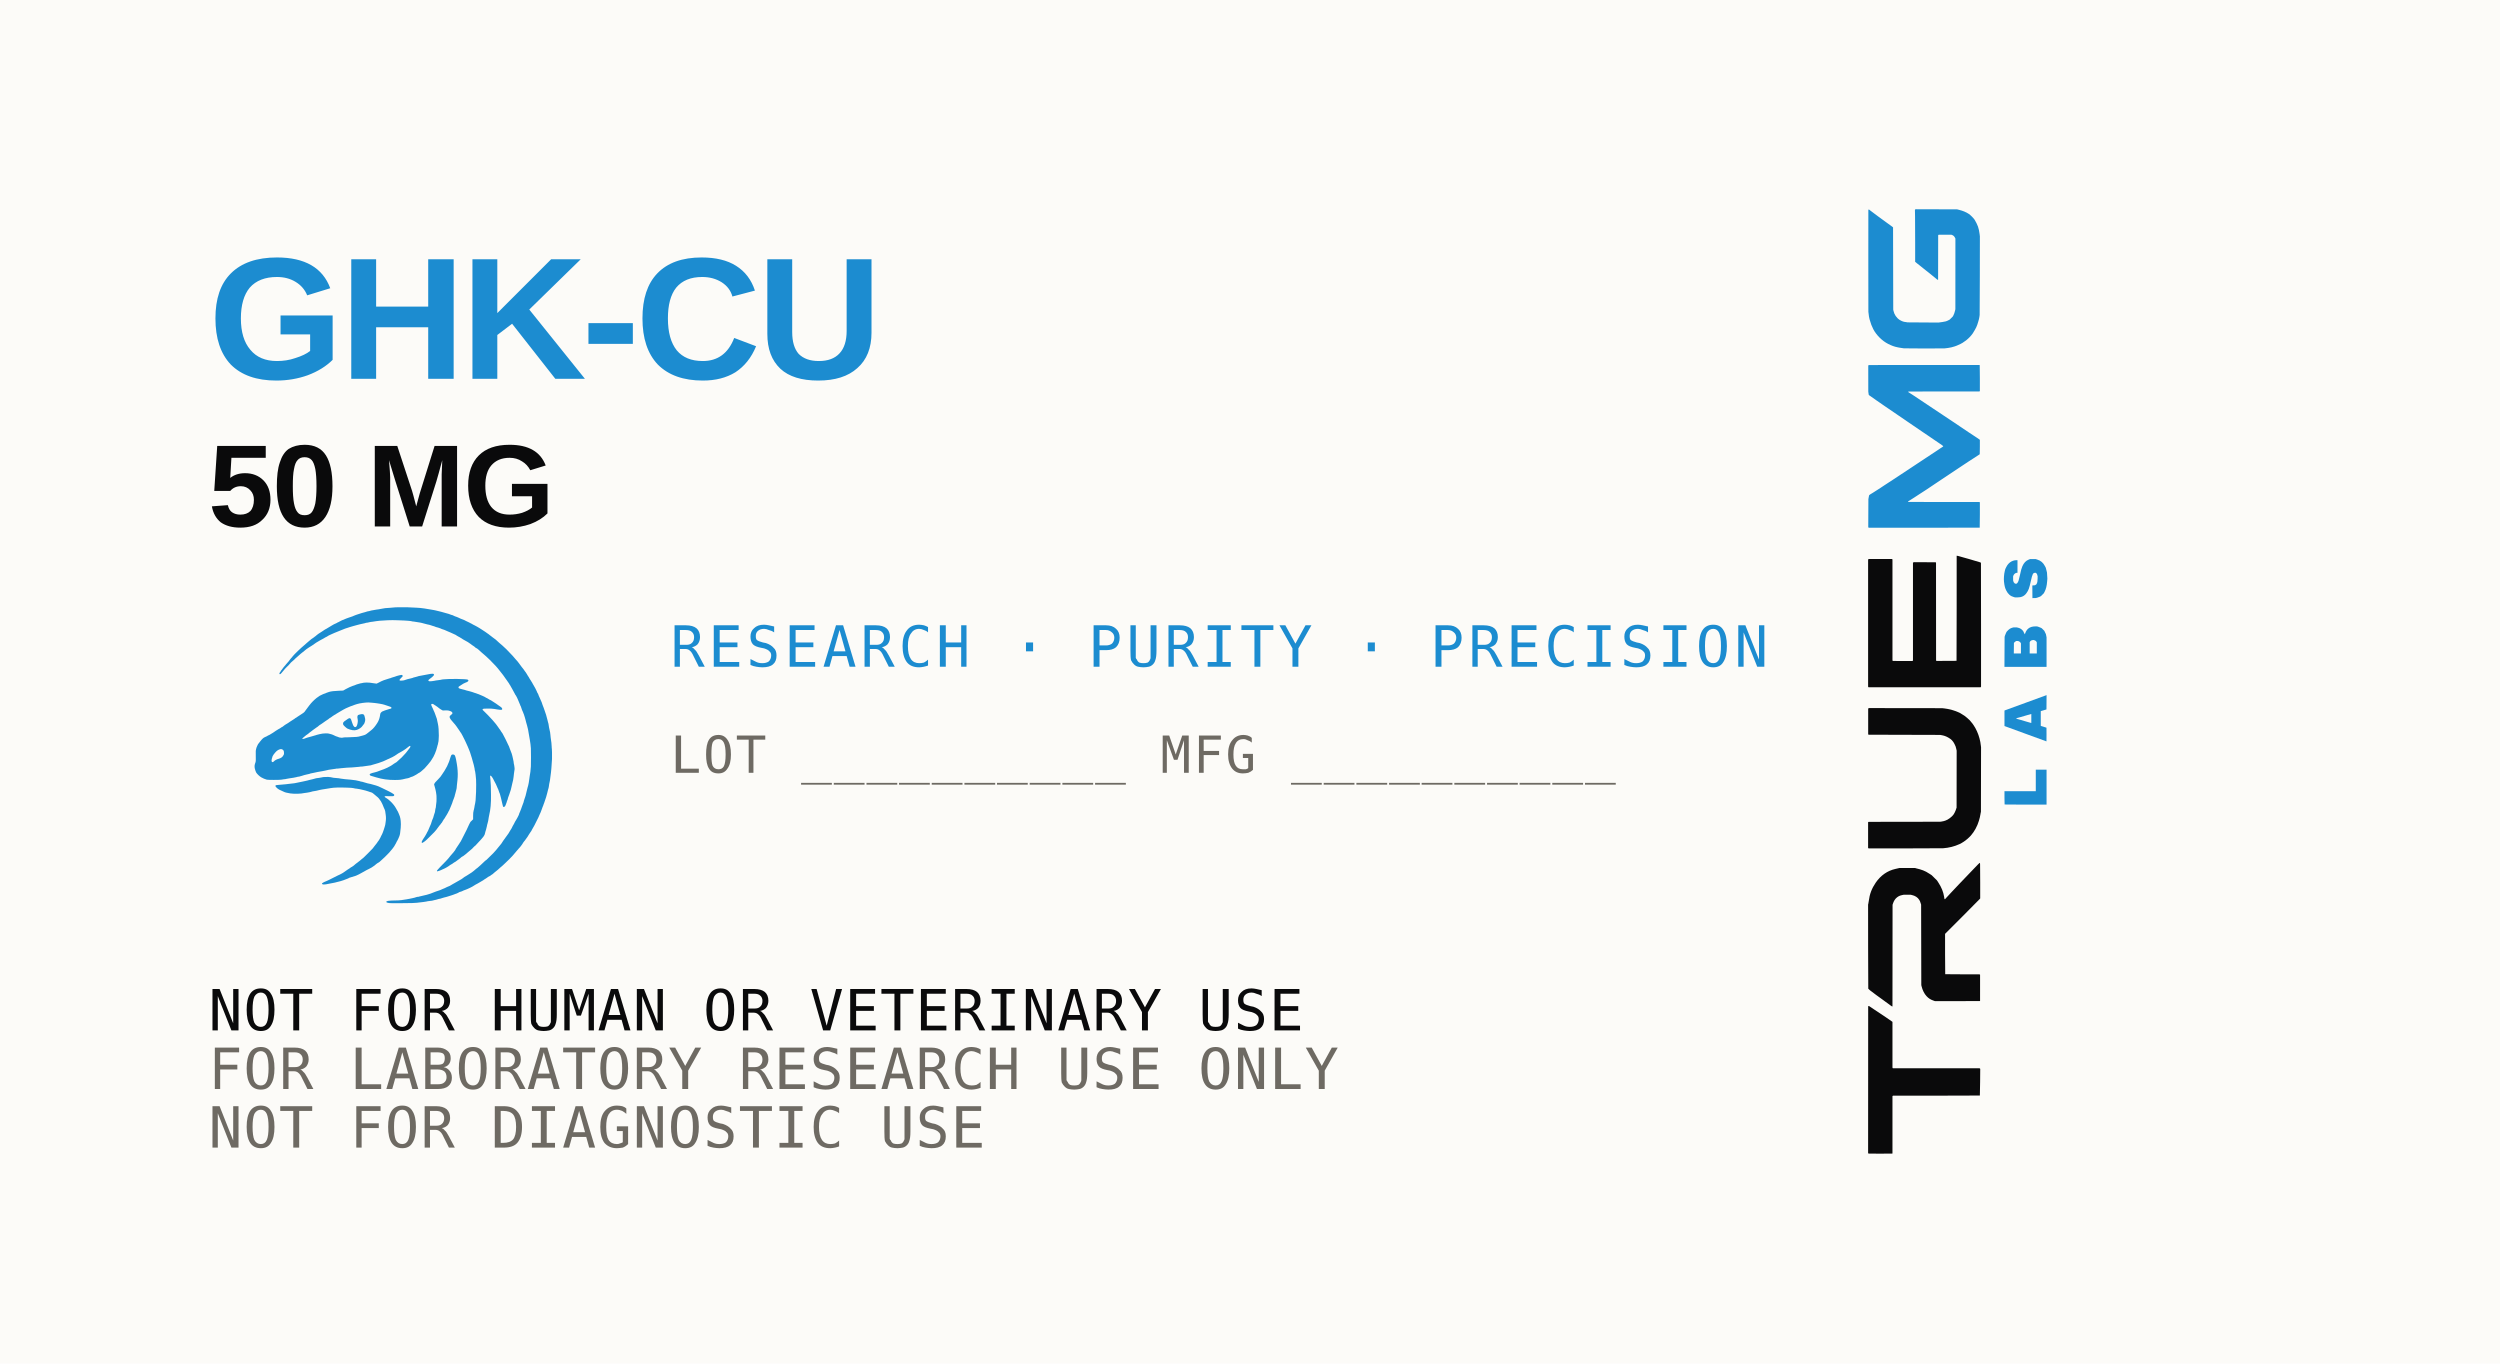
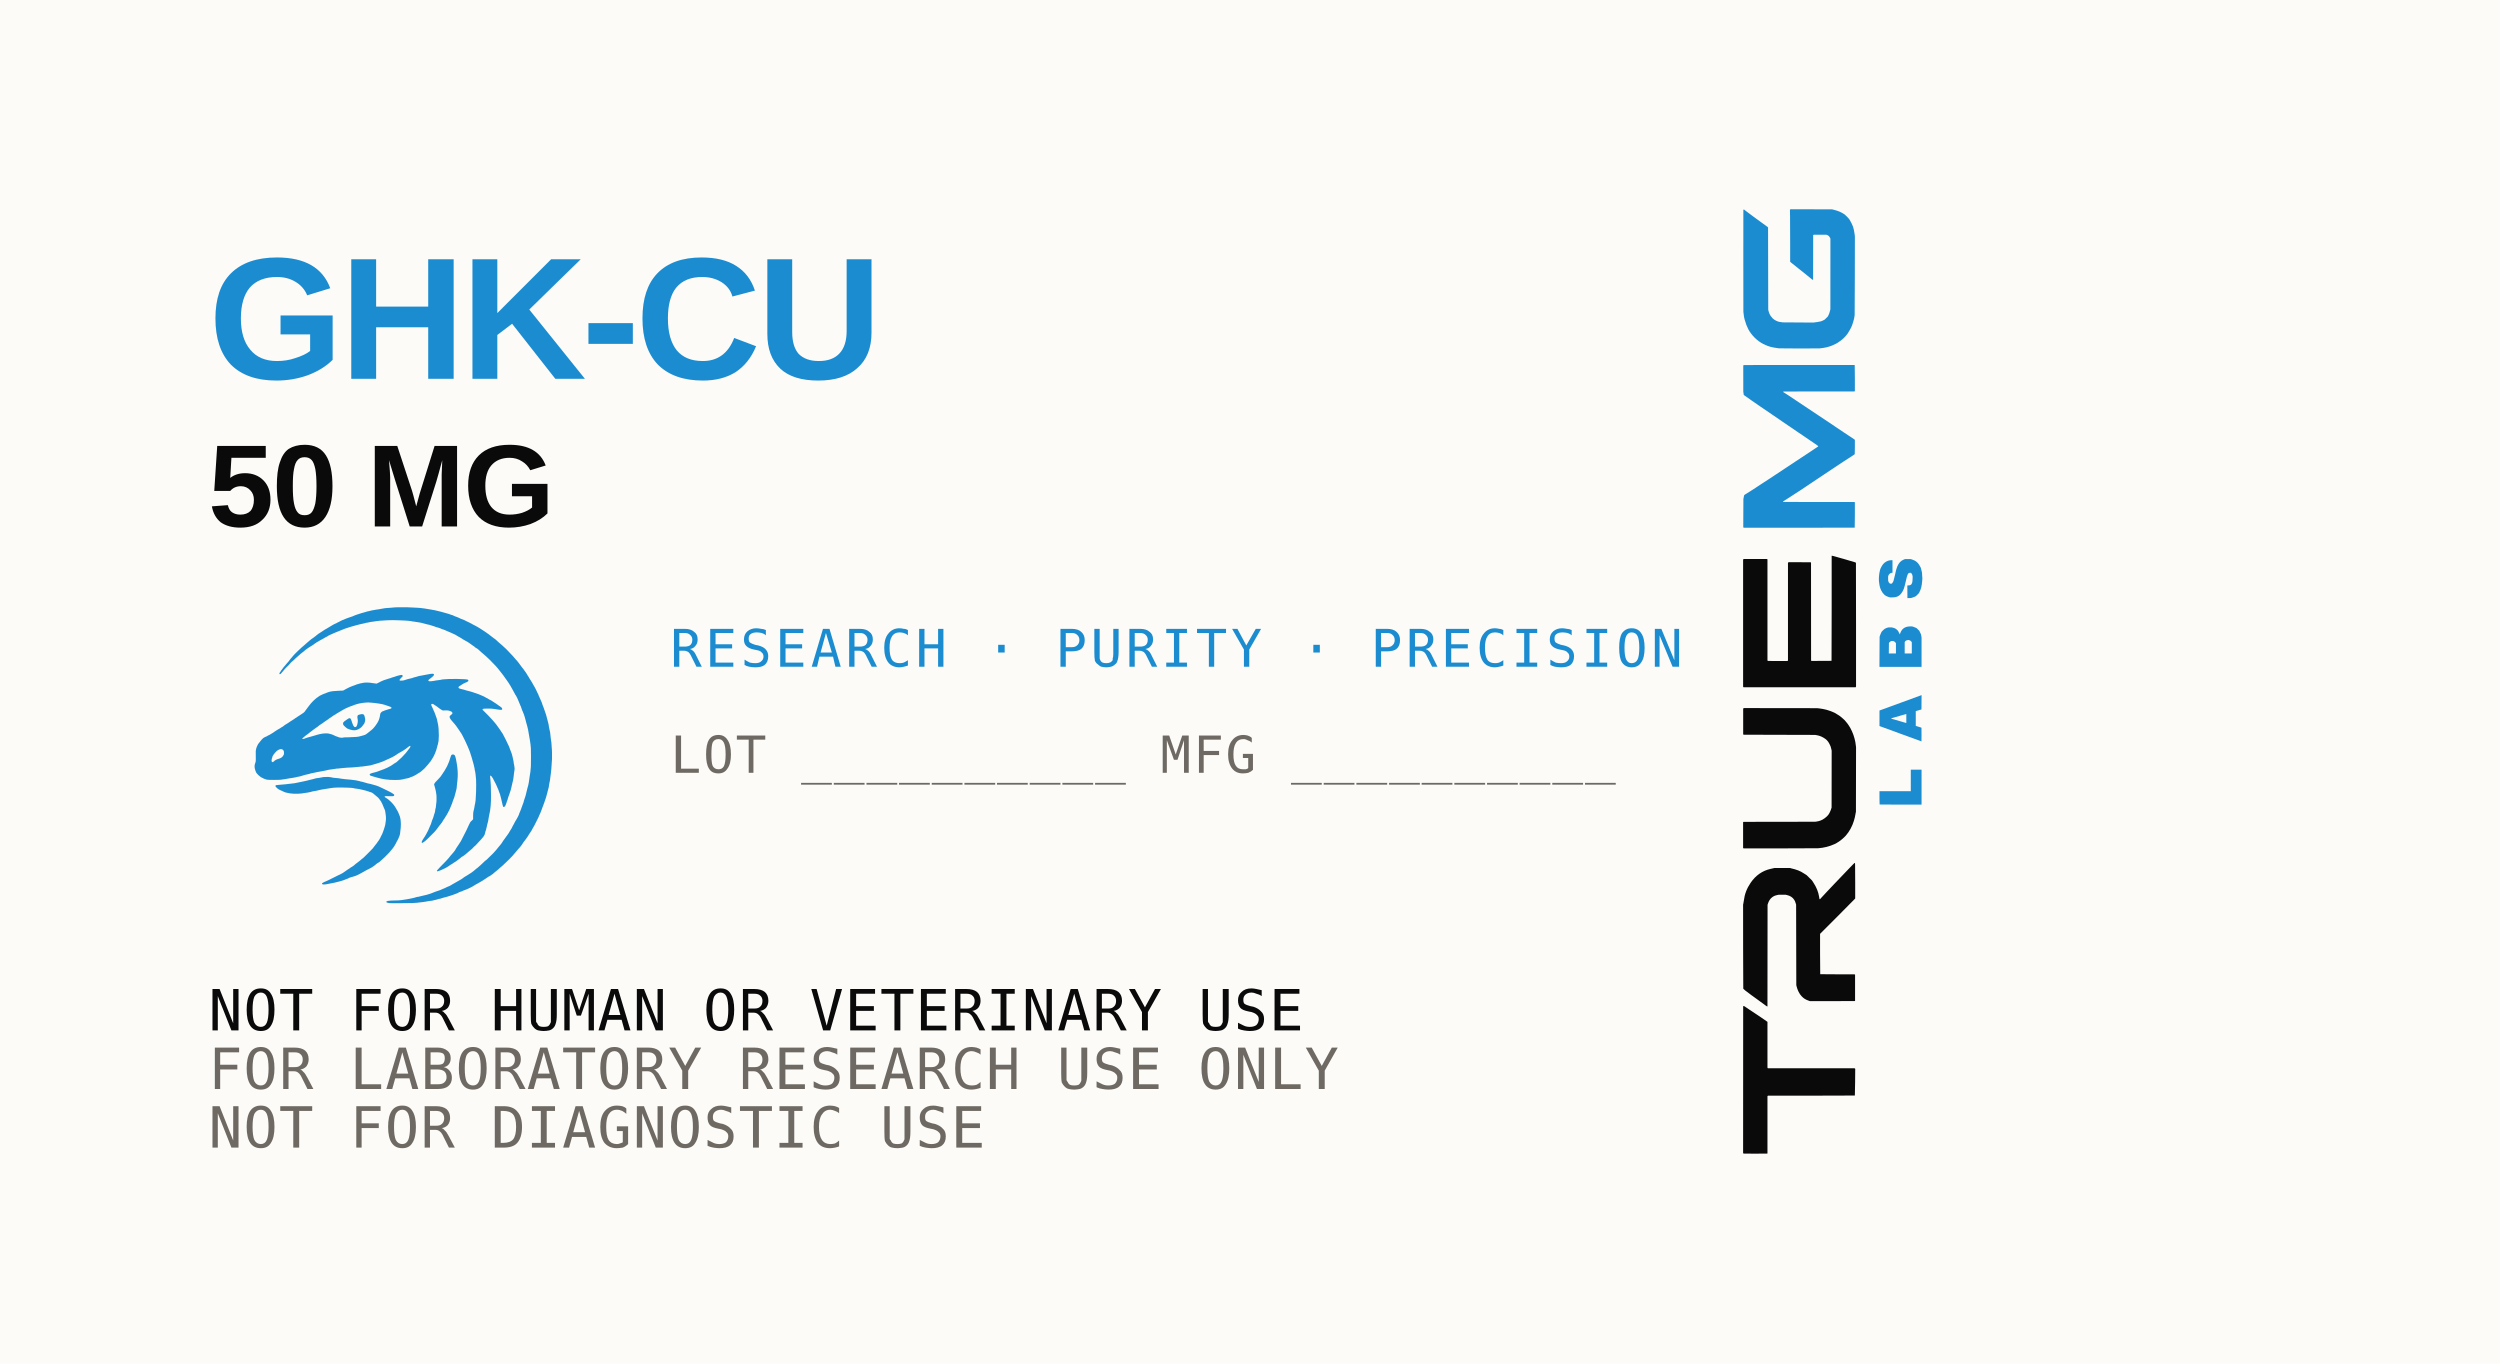
<svg xmlns="http://www.w3.org/2000/svg" width="66.0mm" height="36.0mm" viewBox="0 0 66.0 36.0">
  <rect x="0" y="0" width="66.0" height="36.0" fill="#FCFBF8" />
-   <g transform="translate(49.30,30.50) rotate(-90) scale(0.004437)">
+   <g transform="translate(46.00,30.50) rotate(-90) scale(0.004437)">
    <g transform="translate(0,681) scale(0.025,-0.025)" stroke="none">
      <g fill="#0A0A0B">
        <path d="M465 27020 l-58 -59 -15 -2770 c-8 -1524 0 -2802 18 -2841 l33 -70 6816 0 6815 0 61 -61 61 -61 -3 -10322 c-2 -5867 12 -10336 32 -10355 19 -18 1457 -45 3195 -61 l3160 -28 70 77 70 78 0 10325 0 10325 77 42 78 41 5439 0 5440 0 86 110 c125 160 843 1198 1065 1538 295 455 724 1099 1709 2569 l910 1356 -12 104 -12 103 -17488 9 -17488 9 -59 -58z" />
        <path d="M39653 27037 c-49 -18 -221 -200 -384 -405 -458 -576 -1855 -2468 -2161 -2925 -179 -268 -743 -1037 -1416 -1929 -166 -221 -278 -407 -266 -440 l22 -57 12086 -12 12086 -12 278 -88 c640 -203 1152 -536 1485 -965 307 -395 445 -712 569 -1304 l66 -320 0 -800 0 -800 -66 -300 c-181 -812 -569 -1408 -1152 -1768 -273 -168 -352 -202 -789 -341 l-351 -111 -9580 -21 -9580 -22 -300 -72 c-898 -215 -1753 -647 -2317 -1169 -555 -514 -833 -960 -1109 -1776 l-74 -220 -9 -5315 c-6 -2923 5 -5341 24 -5374 l33 -60 3113 -1 3113 0 48 65 47 66 6 4063 c3 2235 15 4080 27 4100 13 21 2011 36 4813 36 l4790 0 4138 -4134 c2275 -2274 4176 -4155 4224 -4180 l88 -46 3836 0 c2110 0 4003 12 4207 26 l369 26 19 50 c22 57 -449 537 -1427 1453 -693 648 -3219 3069 -3680 3525 -144 143 -513 492 -821 776 -307 284 -765 716 -1018 960 -460 444 -678 647 -1334 1239 l-350 316 13 64 12 65 180 30 c98 16 287 47 419 68 1108 179 2211 624 3280 1324 l560 366 620 626 620 626 263 400 c457 695 732 1203 890 1648 218 612 370 1114 408 1352 14 88 56 250 92 360 l67 200 0 1860 0 1860 -67 280 c-37 154 -105 451 -152 660 -425 1916 -1544 3522 -3281 4711 -1373 939 -2719 1447 -4380 1652 -176 22 -437 66 -580 99 l-260 59 -9960 -6 c-5478 -3 -9999 -20 -10047 -38z" />
        <path d="M73081 27003 l-41 -78 3 -8632 c2 -4748 18 -8831 36 -9073 101 -1383 432 -2698 970 -3860 66 -143 137 -296 156 -340 20 -44 107 -188 194 -320 88 -132 189 -294 225 -360 209 -379 985 -1283 1459 -1702 967 -852 2219 -1538 3517 -1926 650 -194 1101 -302 1480 -354 165 -23 381 -62 480 -87 l180 -46 7678 -14 7679 -14 341 41 c875 105 996 127 1782 328 1078 274 2363 850 3164 1418 90 64 252 177 360 252 187 130 549 429 780 644 172 160 902 995 1009 1154 55 80 204 315 333 521 129 206 275 440 325 520 50 80 106 181 125 225 20 44 83 188 142 320 184 414 294 707 421 1120 67 220 148 481 179 580 32 99 77 306 101 460 24 154 62 337 84 406 22 69 70 384 107 700 l66 574 11 8700 12 8700 -51 100 -50 100 -3067 0 -3067 0 -52 -52 -52 -52 -24 -8508 -24 -8508 -44 -260 c-110 -664 -270 -1122 -588 -1684 -416 -734 -817 -1122 -1520 -1473 -547 -273 -643 -308 -1159 -424 l-449 -100 -6776 10 -6776 11 -200 71 c-110 39 -290 99 -400 133 -249 78 -763 334 -1012 503 -573 388 -1285 1345 -1482 1993 -23 77 -72 239 -109 360 -36 121 -85 364 -108 540 l-41 320 -14 8515 -13 8515 -45 55 -46 55 -3073 0 -3074 0 -42 -77z" />
        <path d="M111470 27037 l-70 -41 0 -13357 0 -13356 77 -42 78 -41 14699 0 c8085 0 14727 11 14761 23 73 29 147 254 589 1797 45 154 107 361 140 460 63 190 147 481 240 830 105 394 171 630 288 1030 333 1138 450 1584 428 1620 l-25 40 -12447 1 c-6847 0 -12469 14 -12496 31 l-47 30 -13 2367 -12 2367 52 52 52 52 11644 8 11643 7 44 44 44 44 13 2601 14 2601 -64 97 -64 98 -11636 0 -11636 0 -65 65 -65 65 9 2319 10 2320 55 55 56 56 12035 0 12036 0 42 77 41 78 0 2733 0 2734 -61 88 -61 87 -15129 1 -15129 0 -70 -41z" />
      </g>
      <g fill="#1C8CD0">
        <path d="M149428 26991 l-69 -51 0 -13193 c0 -7256 10 -13210 23 -13230 14 -22 1228 -37 3012 -37 l2990 0 48 48 48 48 0 8485 c0 4667 11 8496 24 8510 51 51 137 -27 250 -225 101 -177 300 -490 866 -1360 66 -102 354 -541 640 -976 286 -435 601 -923 700 -1084 99 -162 321 -503 493 -760 172 -256 505 -753 740 -1103 235 -350 445 -663 467 -695 22 -31 510 -762 1084 -1623 574 -861 1170 -1754 1324 -1985 154 -231 405 -609 558 -840 153 -231 503 -754 776 -1163 274 -408 516 -772 538 -808 22 -36 195 -296 384 -577 189 -282 556 -836 816 -1232 1081 -1646 1205 -1838 1541 -2380 75 -121 155 -233 178 -249 22 -17 800 -30 1727 -30 l1686 -1 119 135 c65 75 217 295 338 490 237 384 977 1507 1354 2055 228 331 2457 3644 2617 3889 44 67 699 1051 1456 2187 757 1135 1423 2135 1480 2222 180 274 1884 2825 1961 2936 156 223 1269 1899 1393 2098 72 114 250 393 396 620 l265 412 64 -13 65 -12 10 -8456 10 -8455 45 -54 45 -54 3045 1 c1675 0 3068 15 3097 33 l52 33 3 9997 c2 5498 1 11430 -2 13183 l-5 3187 -64 64 -64 64 -3106 -3 -3106 -4 -378 -57 -379 -56 -90 -91 c-86 -86 -510 -688 -1208 -1715 -174 -255 -384 -561 -468 -680 -84 -119 -276 -396 -427 -616 -151 -220 -458 -665 -682 -990 -1061 -1535 -1504 -2184 -2993 -4392 -102 -151 -291 -424 -420 -606 -395 -558 -1826 -2658 -2692 -3952 -243 -363 -534 -795 -646 -960 -362 -533 -933 -1370 -1216 -1780 -151 -220 -481 -706 -734 -1080 -645 -958 -666 -976 -803 -710 -42 83 -173 285 -290 450 -117 165 -304 439 -414 609 -110 170 -319 485 -464 700 -262 388 -699 1050 -1710 2591 -288 440 -580 881 -649 980 -69 99 -254 378 -411 620 -158 242 -361 548 -451 680 -281 410 -2516 3790 -2639 3990 -64 104 -235 365 -380 580 -145 214 -333 498 -417 630 -84 132 -354 546 -599 920 -245 374 -615 940 -823 1259 -207 318 -435 660 -505 760 -71 99 -211 316 -313 481 -101 165 -291 462 -420 660 -130 198 -296 457 -368 575 -72 117 -167 271 -211 341 -44 69 -139 228 -212 352 -169 288 -192 306 -474 358 -129 23 -333 61 -454 84 l-220 41 -3341 16 -3341 15 -70 -51z" />
        <path d="M200748 27015 c-12 -12 -199 -36 -415 -54 -432 -34 -1041 -135 -1353 -224 -1056 -300 -1666 -529 -2360 -890 -1428 -741 -2792 -2118 -3512 -3547 -409 -812 -663 -1509 -787 -2160 -25 -132 -70 -357 -100 -500 -79 -379 -135 -742 -162 -1060 -43 -494 -55 -9253 -14 -9700 56 -610 149 -1204 259 -1660 102 -419 325 -1132 377 -1200 16 -22 80 -166 140 -320 130 -331 384 -846 530 -1076 305 -481 394 -610 605 -874 491 -615 1084 -1182 1642 -1570 290 -202 1442 -860 1505 -860 28 0 101 -26 164 -59 200 -104 621 -251 1093 -383 253 -70 546 -153 651 -184 105 -31 330 -75 500 -97 170 -23 390 -53 489 -68 99 -14 4347 -33 9440 -40 l9260 -14 540 64 c656 78 1322 222 1791 386 457 161 1227 540 1629 803 397 259 1101 959 1378 1369 420 622 746 1395 972 2303 l125 500 14 4945 15 4946 -71 71 -71 71 -1581 -27 c-870 -14 -3652 -26 -6184 -26 l-4603 0 -358 -430 c-730 -878 -909 -1102 -1673 -2099 -240 -314 -558 -715 -706 -891 -148 -176 -383 -466 -523 -644 -337 -431 -699 -871 -887 -1081 -88 -98 -148 -202 -140 -243 l14 -72 5305 -10 5304 -10 53 -64 53 -63 2 -1507 2 -1506 -91 -224 c-110 -274 -304 -474 -603 -623 l-226 -113 -8400 4 -8400 4 -320 70 c-469 102 -882 246 -1179 409 l-261 145 -360 364 -361 364 -139 260 c-255 475 -361 834 -439 1480 -25 209 -65 499 -88 643 l-43 264 25 3744 25 3744 40 105 c22 58 40 190 41 293 1 337 223 944 505 1380 483 748 1297 1294 2194 1474 l240 48 9794 23 9795 22 117 140 c64 77 166 212 225 299 139 203 491 691 749 1038 529 712 1029 1396 1202 1646 106 153 235 331 287 397 354 447 648 839 1069 1427 120 168 302 408 403 532 l184 226 -13 87 -12 88 -12145 8 c-6680 5 -12155 -1 -12167 -13z" />
      </g>
    </g>
    <g transform="translate(2086.5,811.8) scale(1.209881)">
      <g transform="translate(0,214) scale(0.025,-0.025)" fill="#1C8CD0" stroke="none">
        <g transform="translate(0.0,0)">
          <path d="M27 8413 c-15 -14 -27 -1877 -27 -4140 l0 -4113 3440 0 3440 0 0 1060 0 1060 -2120 0 -2120 0 0 3080 0 3080 -1293 0 c-712 0 -1306 -12 -1320 -27z" />
        </g>
        <g transform="translate(-21015.9,0)">
          <path d="M36449 8370 c-16 -38 -696 -1897 -1510 -4130 l-1482 -4060 1338 -11 c735 -5 1345 -2 1355 8 10 10 94 267 186 571 l167 552 1453 0 1453 0 166 -560 166 -560 1408 -11 1408 -10 -54 150 c-226 634 -2882 7899 -2925 8001 l-54 130 -1523 0 -1524 0 -28 -70z m1733 -2892 c92 -340 278 -981 413 -1425 135 -444 245 -826 245 -850 l0 -43 -880 0 -880 0 0 35 c0 20 118 428 261 908 144 480 325 1099 402 1375 77 276 150 534 162 574 12 40 41 66 65 58 l43 -14 169 -618z" />
        </g>
        <g transform="translate(-42657.8,0)">
          <path d="M69760 4303 l0 -4143 2902 0 2901 0 309 62 308 62 334 158 333 158 252 251 251 252 125 248 c69 137 153 351 185 477 l60 229 -1 321 c-1 601 -160 1085 -470 1430 -201 224 -556 447 -848 535 -133 40 -241 82 -241 95 0 12 146 91 325 175 l324 152 189 177 c231 216 381 483 460 821 l61 257 0 322 1 321 -62 239 c-83 323 -270 621 -559 892 l-241 226 -260 128 c-143 71 -368 160 -499 198 l-239 69 -2950 15 -2950 15 0 -4142z m4807 2197 c59 -44 145 -145 190 -225 l83 -146 0 -196 0 -196 -90 -178 -90 -178 -136 -91 -136 -90 -994 0 -994 0 0 702 0 702 1030 -12 1030 -12 107 -80z m151 -3079 c149 -77 276 -287 306 -506 l24 -176 -47 -179 c-53 -196 -161 -336 -329 -424 l-108 -56 -1082 0 -1082 0 0 700 0 700 1102 0 1102 0 114 -59z" />
        </g>
        <g transform="translate(-64316.7,0)">
          <path d="M108180 8534 c-883 -105 -1223 -191 -1720 -433 -723 -354 -1137 -832 -1320 -1524 l-62 -237 -3 -388 c-4 -854 255 -1416 851 -1840 580 -413 916 -536 2354 -856 1425 -317 1640 -428 1640 -841 l0 -141 -113 -114 -114 -113 -214 -63 -214 -64 -425 0 c-504 0 -844 55 -1052 172 l-152 85 -83 134 -83 134 -20 258 -21 258 -1245 -10 -1244 -11 9 -334 9 -334 66 -266 c36 -146 121 -374 189 -506 l125 -240 281 -282 281 -281 281 -146 c560 -291 1154 -435 2099 -509 l500 -39 606 38 606 39 461 117 462 116 312 163 c696 362 1073 805 1299 1525 l94 299 -2 560 -2 560 -94 240 c-217 556 -654 973 -1318 1259 -413 178 -717 261 -1834 501 -954 205 -1224 295 -1434 476 l-146 126 -4 173 -5 172 146 134 147 134 173 52 173 51 400 1 400 1 151 -53 c299 -106 549 -418 549 -685 l0 -122 1240 0 1240 0 0 232 c0 429 -157 880 -432 1244 -232 306 -531 541 -948 745 l-360 176 -388 100 c-588 151 -1538 223 -2092 157z" />
        </g>
      </g>
    </g>
  </g>
  <text x="5.5" y="10.00" font-family="Archivo Black, Archivo, Helvetica Neue, Arial, sans-serif" font-weight="900" font-size="4.60" letter-spacing="-0.12" fill="#1C8CD0">GHK-CU</text>
  <text x="5.5" y="13.90" font-family="Archivo Black, Archivo, Helvetica Neue, Arial, sans-serif" font-weight="900" font-size="3.10" letter-spacing="-0.04" fill="#0A0A0B">50 MG</text>
  <g transform="translate(5.500,14.600) scale(0.006875)">
    <g transform="translate(0,1600) scale(0.5673759,-0.5673759)" fill="#1C8CD0" stroke="none">
      <path d="M1285 2453 c-13 0 -30 -1 -36 -2 -7 0 -17 -1 -23 -2 -26 -1 -32 -2 -58 -7 -8 -2 -22 -4 -31 -5 -9 -1 -24 -4 -34 -6 -10 -3 -21 -6 -26 -6 -5 -1 -12 -4 -16 -5 -5 -2 -15 -4 -22 -6 -7 -2 -17 -5 -22 -7 -5 -2 -13 -5 -18 -6 -5 -2 -12 -5 -15 -6 -3 -2 -12 -5 -18 -7 -7 -2 -14 -4 -15 -5 -2 -1 -8 -3 -14 -5 -5 -2 -12 -5 -15 -6 -2 -2 -7 -4 -10 -4 -6 -2 -15 -7 -21 -10 -1 -1 -6 -3 -9 -5 -4 -1 -9 -4 -12 -6 -4 -2 -9 -5 -13 -6 -3 -2 -8 -4 -10 -5 -2 -1 -7 -4 -12 -7 -12 -7 -19 -11 -30 -18 -5 -3 -10 -6 -10 -6 -1 0 -5 -2 -9 -5 -5 -3 -13 -9 -18 -12 -19 -12 -30 -19 -35 -24 -3 -3 -7 -6 -8 -7 -2 -1 -6 -3 -8 -6 -3 -2 -8 -5 -10 -7 -2 -1 -7 -4 -9 -6 -11 -9 -15 -13 -18 -15 -2 -2 -9 -7 -14 -12 -6 -6 -13 -12 -17 -15 -22 -18 -67 -61 -78 -75 -2 -4 -8 -10 -11 -13 -3 -4 -7 -8 -8 -10 -4 -6 -15 -20 -18 -22 -2 -2 -5 -6 -8 -9 -2 -4 -6 -8 -8 -10 -5 -6 -13 -15 -16 -20 -2 -3 -4 -6 -5 -7 -1 -1 -3 -4 -5 -6 -1 -3 -4 -8 -7 -11 -3 -4 -4 -6 -4 -9 0 -3 1 -4 4 -4 2 0 4 1 10 8 4 4 9 10 11 13 4 6 24 28 28 31 2 1 7 6 12 12 11 13 12 15 36 35 2 3 10 10 17 16 7 7 19 17 26 23 7 6 18 15 25 20 10 9 16 13 31 23 9 5 13 8 21 13 22 16 34 24 56 36 21 11 30 16 32 18 2 1 7 4 12 6 5 3 11 6 13 8 3 1 9 4 13 6 5 2 10 4 11 5 2 1 9 4 16 7 13 5 21 8 37 15 4 2 11 5 15 6 4 1 13 5 20 8 8 3 15 5 16 5 0 0 7 2 15 5 7 2 18 5 24 7 6 1 16 4 22 6 7 2 17 5 23 6 14 3 21 4 32 7 4 2 13 4 19 4 5 1 11 3 13 3 2 1 11 2 20 3 9 1 21 3 26 4 10 2 24 3 76 6 30 1 38 1 67 0 69 -2 94 -5 101 -8 1 0 5 -1 10 -1 4 -1 12 -2 19 -3 6 -1 17 -3 25 -4 8 -2 19 -4 24 -6 6 -2 16 -4 23 -6 8 -1 18 -4 24 -6 6 -2 11 -4 12 -4 2 0 17 -5 23 -8 2 0 9 -3 15 -4 6 -2 14 -5 17 -6 2 -2 9 -4 15 -6 6 -2 13 -4 16 -6 3 -2 10 -5 16 -7 6 -2 14 -6 19 -8 17 -8 34 -16 35 -16 0 0 5 -3 9 -6 5 -3 11 -6 14 -8 2 -1 6 -3 8 -4 1 -2 5 -4 8 -5 3 -2 8 -5 10 -7 4 -3 23 -13 34 -19 2 -1 5 -3 7 -5 3 -2 7 -5 9 -6 2 -1 7 -5 12 -9 5 -4 11 -8 15 -10 3 -3 7 -6 9 -8 3 -1 7 -4 11 -6 3 -3 8 -7 12 -10 3 -3 9 -9 14 -13 37 -32 31 -26 60 -54 33 -33 48 -49 67 -74 9 -12 13 -17 22 -28 2 -3 7 -10 12 -17 11 -16 19 -28 24 -34 2 -3 6 -8 8 -13 2 -4 5 -8 6 -9 0 -1 2 -4 3 -6 1 -2 5 -8 7 -12 7 -12 14 -25 19 -35 2 -5 6 -11 8 -13 2 -3 5 -9 7 -13 2 -5 4 -9 5 -11 1 -2 12 -27 16 -38 1 -4 3 -9 5 -11 2 -5 8 -22 8 -24 0 -1 2 -6 5 -11 3 -6 6 -15 8 -20 1 -5 4 -14 6 -19 1 -5 4 -13 5 -18 1 -5 3 -12 4 -16 3 -7 10 -37 12 -45 0 -3 1 -7 2 -10 1 -4 2 -9 2 -12 1 -7 6 -33 9 -52 3 -16 6 -39 7 -57 1 -21 1 -101 0 -122 -1 -23 -5 -52 -8 -66 0 -4 -2 -13 -3 -22 -2 -16 -5 -33 -7 -40 -1 -2 -3 -9 -4 -14 -1 -6 -3 -13 -4 -16 -4 -14 -8 -31 -10 -41 -2 -5 -4 -12 -5 -15 -1 -3 -4 -11 -6 -18 -1 -7 -4 -16 -6 -20 -2 -4 -5 -12 -6 -16 -3 -10 -11 -30 -15 -40 -2 -4 -6 -13 -8 -21 -3 -7 -7 -14 -8 -16 -1 -1 -3 -5 -5 -9 -2 -4 -5 -9 -7 -12 -2 -3 -6 -9 -8 -14 -2 -5 -4 -9 -5 -10 -2 -3 -13 -22 -16 -30 -3 -4 -5 -9 -7 -11 -1 -3 -4 -7 -6 -10 -1 -3 -5 -8 -7 -12 -7 -9 -19 -26 -36 -50 -5 -8 -11 -16 -13 -20 -3 -3 -9 -11 -14 -17 -20 -25 -24 -30 -42 -49 -23 -23 -37 -37 -45 -44 -4 -2 -11 -8 -16 -13 -14 -14 -34 -32 -39 -36 -3 -3 -9 -8 -14 -11 -22 -20 -38 -31 -62 -45 -17 -10 -24 -14 -29 -19 -6 -5 -8 -6 -33 -20 -8 -4 -17 -10 -21 -12 -4 -2 -11 -6 -16 -9 -4 -2 -9 -5 -10 -6 -2 -2 -12 -7 -16 -8 -2 -1 -8 -3 -12 -5 -4 -2 -11 -5 -14 -7 -4 -1 -11 -4 -17 -7 -5 -3 -10 -5 -11 -5 0 0 -4 -1 -8 -3 -8 -3 -22 -8 -24 -8 -1 0 -6 -2 -13 -5 -6 -3 -17 -7 -23 -9 -7 -2 -14 -4 -16 -5 -2 -1 -7 -2 -10 -3 -31 -7 -48 -11 -51 -12 -1 -1 -6 -2 -12 -2 -5 -1 -13 -3 -17 -5 -4 -1 -12 -3 -17 -4 -6 -1 -14 -3 -19 -4 -8 -2 -29 -5 -55 -9 -14 -2 -21 -2 -66 -3 -20 -1 -29 -2 -34 -6 -4 -2 -5 -3 -2 -5 2 -2 6 -4 18 -6 8 -1 17 -1 73 -1 70 0 109 1 141 6 3 1 11 1 17 2 5 1 14 2 20 3 6 2 16 3 23 4 6 1 14 2 17 2 3 1 10 3 16 4 6 1 15 3 20 5 4 2 12 3 16 4 4 1 11 2 14 4 4 1 12 3 17 5 14 3 16 4 29 8 6 2 15 5 19 6 3 1 9 3 12 4 4 2 9 4 13 5 8 2 16 6 22 9 3 3 6 4 16 7 4 1 10 3 13 5 3 2 11 5 17 7 13 4 51 22 58 28 3 2 9 6 13 8 5 2 11 6 15 8 13 8 29 17 29 17 1 0 4 2 7 4 3 3 8 6 10 7 3 2 7 5 11 7 9 7 20 14 26 16 3 2 6 4 8 6 2 1 5 4 8 5 2 2 5 5 8 7 2 2 6 5 8 7 8 5 32 26 41 35 5 4 10 9 12 10 5 4 26 24 43 41 19 19 30 31 47 52 7 8 15 17 18 21 3 3 7 8 10 11 2 3 5 7 7 9 2 3 5 7 8 11 2 3 5 8 6 10 2 2 5 6 6 8 2 2 4 6 6 7 1 1 4 5 6 9 3 4 7 10 11 15 3 5 8 13 11 18 3 4 7 10 8 12 2 3 5 7 7 10 1 3 3 7 4 8 2 3 17 29 17 30 0 1 19 39 21 42 1 2 4 7 6 12 2 5 4 11 6 14 4 7 16 36 18 44 1 4 4 10 5 14 2 3 4 9 5 13 1 4 4 11 6 16 9 25 17 50 20 65 2 9 5 20 6 24 2 4 3 11 4 15 1 4 2 13 3 21 2 7 4 18 5 24 1 6 2 17 3 23 1 13 2 17 4 31 0 5 1 14 2 20 0 5 2 17 2 26 3 26 4 63 3 90 0 13 -1 24 -1 25 -1 0 -1 5 -1 11 0 14 -3 40 -7 64 0 5 -1 14 -2 20 -1 6 -2 13 -2 16 -3 11 -4 16 -7 32 -4 27 -4 28 -7 36 -1 4 -3 11 -4 16 -4 19 -13 48 -20 66 -2 6 -5 13 -6 17 -1 4 -4 12 -7 18 -2 6 -5 14 -6 18 -3 7 -8 19 -15 34 -2 4 -6 12 -7 17 -2 4 -4 10 -6 12 -2 2 -4 7 -5 11 -5 11 -16 33 -20 38 -1 3 -4 7 -6 10 -1 4 -7 13 -12 21 -6 9 -11 17 -12 19 -1 3 -6 11 -11 18 -4 7 -9 16 -11 18 -1 2 -4 7 -7 10 -2 3 -8 11 -12 17 -5 6 -10 13 -12 15 -2 3 -6 9 -11 15 -12 17 -18 24 -31 38 -7 8 -15 17 -18 21 -4 4 -14 15 -22 23 -9 9 -19 19 -21 22 -5 5 -25 24 -28 26 -2 1 -10 9 -20 17 -9 9 -20 19 -24 22 -10 7 -16 11 -23 17 -3 3 -8 6 -10 8 -3 2 -9 6 -13 10 -12 9 -41 29 -53 36 -4 2 -9 5 -11 7 -4 2 -9 5 -17 10 -2 1 -7 4 -13 7 -6 3 -12 6 -14 7 -2 2 -6 3 -8 5 -2 1 -8 3 -12 6 -4 2 -9 5 -12 6 -3 1 -9 4 -13 6 -7 5 -20 10 -39 17 -5 2 -11 5 -15 7 -7 3 -16 7 -18 7 0 0 -4 2 -8 3 -11 6 -14 7 -23 9 -4 1 -11 4 -16 6 -5 1 -13 4 -18 5 -16 4 -25 7 -32 9 -4 1 -11 3 -16 4 -10 2 -19 4 -25 6 -3 1 -7 2 -10 2 -4 1 -14 2 -23 4 -16 2 -22 3 -42 7 -10 2 -44 5 -52 5 -4 0 -14 1 -21 1 -17 2 -71 3 -103 2z" />
      <path d="M1503 2002 c-19 -3 -77 -14 -80 -15 -1 -1 -10 -3 -20 -6 -9 -2 -20 -5 -23 -7 -4 -1 -11 -3 -16 -4 -10 -2 -22 -5 -32 -9 -4 -2 -10 -3 -17 -4 -16 -1 -18 -1 -20 1 -3 3 0 7 10 17 l10 10 0 3 c0 5 -3 7 -8 7 -4 0 -22 -4 -31 -7 -4 -1 -10 -3 -14 -5 -5 -1 -14 -4 -20 -6 -7 -3 -15 -6 -18 -6 -7 -2 -21 -7 -37 -12 -10 -4 -26 -11 -34 -16 -2 -1 -7 -3 -10 -5 l-5 -2 -6 1 c-4 0 -10 2 -15 2 -32 6 -61 6 -81 0 -3 0 -11 -2 -17 -4 -15 -4 -17 -5 -24 -8 -3 -2 -11 -4 -17 -6 -12 -4 -32 -13 -48 -22 -5 -3 -12 -7 -14 -8 l-4 -2 -27 -1 c-32 -1 -55 -4 -68 -8 -5 -2 -13 -4 -17 -6 -13 -4 -35 -14 -46 -20 -12 -7 -29 -20 -47 -38 -6 -5 -18 -20 -25 -29 -3 -4 -7 -9 -9 -12 -6 -7 -11 -14 -17 -23 -4 -6 -6 -9 -13 -14 -5 -3 -10 -7 -12 -8 -4 -2 -23 -15 -29 -19 -1 -1 -5 -3 -7 -5 -3 -1 -9 -5 -12 -8 -4 -2 -11 -7 -17 -11 -6 -4 -18 -11 -27 -18 -9 -6 -18 -11 -20 -12 -1 -1 -5 -4 -8 -6 -2 -2 -7 -5 -9 -7 -3 -1 -7 -3 -9 -5 -2 -2 -6 -4 -9 -6 -3 -1 -8 -4 -11 -6 -3 -2 -10 -7 -16 -10 -7 -4 -15 -10 -19 -13 -5 -3 -15 -9 -23 -14 -9 -4 -17 -8 -19 -10 -2 -1 -7 -3 -11 -5 -12 -5 -19 -11 -34 -30 -2 -3 -5 -7 -7 -9 -7 -8 -9 -11 -14 -23 -3 -6 -6 -15 -7 -21 l-2 -11 0 -24 c1 -42 0 -47 -1 -51 -5 -14 -6 -17 -7 -26 0 -5 0 -12 1 -16 1 -7 7 -24 9 -28 6 -11 23 -27 35 -34 7 -5 29 -14 38 -16 8 -2 86 -2 98 0 3 1 12 2 18 3 6 0 13 1 14 2 2 1 12 2 22 4 10 1 22 3 27 4 5 1 14 3 20 4 6 2 15 4 20 4 5 1 13 3 18 5 12 4 18 6 32 9 7 1 15 3 18 4 6 3 8 3 33 8 8 2 19 4 23 5 9 2 19 4 34 6 6 1 15 3 20 4 6 2 15 4 22 5 15 2 47 7 48 7 0 1 5 1 11 1 6 1 18 2 28 3 19 2 53 5 72 5 18 1 40 3 46 4 3 1 13 2 22 2 16 2 24 3 49 7 5 0 13 2 17 4 4 1 10 3 14 4 14 3 43 13 61 20 5 3 10 5 11 5 1 0 6 2 11 5 5 3 13 6 18 8 5 2 9 4 10 5 1 0 6 3 11 5 12 6 25 14 30 18 3 2 8 5 10 7 3 1 11 6 18 10 8 5 15 9 17 10 6 3 28 19 33 24 7 6 12 9 15 7 2 -2 -1 -11 -6 -16 -1 -1 -4 -6 -7 -9 -12 -17 -18 -24 -45 -52 -19 -18 -32 -30 -35 -32 -3 -2 -11 -7 -18 -11 -6 -5 -12 -9 -14 -10 -1 -1 -6 -4 -10 -6 -11 -7 -31 -16 -44 -21 -6 -2 -12 -5 -14 -5 -1 -1 -9 -4 -16 -6 -7 -2 -14 -5 -16 -6 -2 0 -9 -2 -14 -4 -14 -3 -27 -7 -30 -9 -2 0 -4 -2 -5 -3 l-1 -3 1 -3 c2 -4 7 -7 22 -10 6 -2 14 -4 20 -6 43 -13 80 -18 127 -18 32 0 42 1 73 9 6 1 13 3 16 3 5 1 13 4 18 7 3 1 7 3 10 3 3 1 8 3 11 5 2 1 8 5 13 7 5 3 10 6 12 7 1 2 5 4 9 6 9 4 22 15 39 31 13 14 33 37 41 48 2 2 6 9 9 14 14 19 29 55 36 85 2 7 3 14 4 14 1 3 4 16 5 24 1 5 1 22 2 37 0 33 -2 61 -6 79 -2 6 -4 17 -5 23 -1 7 -3 16 -5 19 -1 4 -4 12 -6 17 -2 6 -5 14 -7 19 -3 5 -5 11 -6 13 -1 3 -6 15 -14 31 -3 7 -3 9 -2 11 1 5 11 4 19 -2 2 -2 6 -5 9 -6 4 -2 24 -17 27 -20 3 -2 18 -12 21 -13 2 -1 9 -1 18 0 11 0 16 0 22 -1 18 -4 27 -10 27 -17 0 -5 -2 -7 -10 -13 -7 -5 -9 -8 -9 -14 0 -4 1 -6 8 -17 5 -6 12 -15 17 -20 10 -11 15 -17 22 -27 3 -5 8 -12 11 -16 3 -5 7 -10 9 -13 1 -2 4 -6 5 -8 2 -2 4 -5 6 -8 3 -4 14 -26 24 -46 3 -7 7 -14 8 -17 6 -12 18 -40 21 -48 2 -5 5 -13 7 -18 2 -5 5 -14 6 -19 2 -5 4 -14 6 -19 14 -49 16 -56 19 -73 0 -5 2 -15 4 -21 2 -14 4 -24 6 -53 1 -25 1 -38 0 -84 -2 -55 -3 -64 -10 -95 0 -4 -2 -12 -3 -17 -1 -5 -2 -11 -3 -12 -3 -9 -4 -22 -4 -41 l0 -20 -5 -5 c-2 -3 -6 -6 -7 -7 -5 -3 -11 -14 -15 -23 -2 -7 -30 -64 -41 -84 -1 -2 -4 -8 -7 -14 -3 -7 -8 -15 -10 -19 -3 -4 -7 -9 -8 -12 -11 -16 -15 -23 -18 -27 -1 -2 -4 -7 -6 -9 -1 -3 -3 -7 -4 -8 -3 -5 -18 -24 -33 -40 -2 -2 -5 -7 -7 -9 -7 -10 -35 -39 -64 -68 -17 -17 -22 -24 -19 -27 1 -1 2 -1 6 1 3 0 8 2 13 4 5 2 9 4 10 4 2 1 7 4 13 6 12 5 28 14 35 19 2 2 7 5 11 8 3 2 8 5 12 7 11 8 22 15 25 16 4 3 17 12 23 17 2 2 6 5 9 7 2 2 6 5 8 7 2 1 7 5 12 7 8 6 17 12 38 31 7 6 16 13 19 16 3 2 6 5 7 7 2 2 7 7 12 12 6 4 11 9 12 11 1 1 7 7 12 13 13 13 35 38 38 43 6 8 8 14 10 23 1 6 4 15 6 21 2 6 4 17 6 24 1 6 3 16 5 21 3 9 6 25 8 41 1 4 2 11 3 15 9 38 13 79 12 138 0 48 -2 87 -4 103 -2 18 -3 23 0 25 1 1 2 1 4 -1 3 -2 9 -10 14 -19 2 -4 5 -11 7 -14 7 -12 18 -34 21 -43 2 -5 4 -11 6 -13 1 -2 4 -10 6 -17 2 -7 5 -14 6 -15 2 -4 13 -51 17 -69 3 -16 5 -20 9 -21 4 0 10 5 12 11 1 2 4 11 7 18 2 8 5 17 7 20 1 2 3 9 4 15 2 5 5 14 7 19 2 5 5 13 6 18 1 4 3 11 5 15 1 3 3 13 5 21 2 8 4 19 6 26 4 14 6 24 8 41 2 16 3 30 5 40 3 12 2 24 -1 39 -2 7 -4 18 -4 24 -1 6 -3 17 -5 24 -2 7 -4 15 -4 17 -1 6 -6 21 -11 32 -2 4 -4 11 -6 16 -2 5 -4 11 -5 14 -2 3 -4 7 -5 10 -6 15 -32 66 -39 78 -5 6 -9 13 -10 14 -1 2 -3 6 -6 10 -3 3 -8 11 -13 18 -9 14 -18 25 -39 49 -10 12 -50 53 -61 63 -7 5 -8 9 -3 12 2 1 6 2 22 2 28 1 44 0 77 -6 26 -4 31 -3 31 3 0 7 -4 11 -21 22 -6 5 -16 11 -21 15 -18 12 -32 21 -34 22 -4 1 -14 7 -17 9 -2 1 -6 4 -10 6 -4 1 -10 4 -13 7 -4 2 -8 4 -8 4 -1 0 -5 2 -11 5 -17 8 -31 13 -50 19 -7 2 -15 5 -17 6 -3 1 -10 3 -17 5 -24 6 -29 7 -36 10 -5 1 -10 3 -12 3 -15 3 -27 7 -28 10 -2 3 -1 6 1 9 2 1 18 12 31 20 3 2 10 5 15 7 10 3 17 8 19 12 1 3 -1 7 -4 8 -10 5 -126 7 -167 2 -4 0 -12 -2 -16 -3 -5 -1 -14 -2 -20 -3 -7 -1 -18 -2 -25 -4 -23 -4 -36 -4 -38 0 -2 4 0 7 6 11 12 8 28 22 30 26 2 4 2 6 0 8 -3 3 -4 3 -10 3 -4 0 -10 -1 -13 -1z m-398 -195 c16 -1 28 -3 37 -4 3 -1 11 -2 19 -3 17 -3 21 -4 31 -7 5 -2 16 -5 24 -8 16 -5 23 -8 23 -11 2 -5 -1 -7 -15 -10 -18 -5 -43 -14 -48 -17 -6 -4 -11 -10 -12 -14 0 -2 -2 -10 -3 -18 -3 -17 -10 -34 -18 -46 -11 -18 -28 -39 -38 -46 -24 -20 -30 -24 -34 -27 -2 -1 -5 -3 -6 -4 -3 -2 -11 -5 -19 -7 -5 -1 -14 -3 -19 -5 -11 -4 -31 -6 -78 -7 -23 0 -36 -1 -38 -2 -4 -2 -18 -1 -25 1 -3 1 -9 3 -13 5 -5 1 -12 4 -16 6 -17 9 -28 12 -42 15 -8 2 -32 2 -42 0 -12 -2 -31 -6 -40 -9 -4 -2 -10 -3 -13 -4 -4 -1 -11 -3 -17 -5 -7 -2 -15 -4 -18 -5 -4 -1 -12 -3 -18 -5 -6 -2 -13 -5 -16 -6 -6 -2 -13 -3 -15 -2 -1 2 4 7 10 12 4 3 9 7 11 9 2 2 7 6 11 8 4 3 9 7 13 10 3 3 9 8 14 11 4 3 10 8 13 10 7 5 15 11 25 18 4 2 9 6 11 8 4 4 8 7 24 17 9 6 18 12 24 17 3 2 8 6 12 8 3 2 7 5 9 6 1 2 6 5 9 7 4 2 13 8 19 13 7 5 15 10 18 11 3 2 7 4 9 6 2 1 6 4 10 6 3 2 7 5 10 6 7 5 45 26 52 28 2 1 8 3 14 6 6 3 15 6 19 7 5 2 13 5 18 7 5 2 12 4 16 5 3 1 10 2 16 4 17 3 29 5 44 6 15 1 17 1 38 -1z m-605 -316 c9 -4 12 -11 12 -23 l0 -9 -4 -8 c-6 -12 -15 -18 -30 -23 -13 -3 -28 -11 -32 -16 -8 -9 -16 -10 -18 0 -1 5 3 24 7 33 7 14 26 36 36 41 13 7 22 9 29 5z" />
      <path d="M1024 1727 c-10 -2 -12 -4 -14 -9 -2 -6 -2 -9 0 -19 3 -11 2 -28 -3 -43 -3 -10 -9 -16 -15 -14 -3 0 -9 6 -12 12 -2 5 -12 32 -13 37 -2 8 -8 13 -14 11 -1 0 -5 -2 -8 -4 -3 -2 -7 -5 -10 -7 -8 -4 -19 -13 -21 -17 -3 -4 -3 -11 -1 -16 3 -6 22 -23 28 -26 24 -11 47 -15 64 -9 15 5 33 17 39 28 2 2 5 6 7 9 5 5 7 12 10 23 1 8 1 10 0 17 -2 10 -5 22 -8 25 -4 6 -15 6 -29 2z" />
      <path d="M1650 1456 c-5 -2 -8 -7 -10 -15 -1 -4 -3 -9 -4 -12 -1 -2 -3 -8 -4 -13 -2 -5 -4 -10 -4 -11 -1 -2 -4 -9 -7 -16 -3 -7 -6 -15 -8 -17 -1 -3 -4 -7 -5 -9 -4 -8 -15 -26 -19 -31 -2 -3 -5 -8 -8 -12 -6 -10 -13 -19 -27 -33 -14 -13 -22 -23 -25 -30 l-1 -4 3 -10 c2 -5 3 -12 4 -15 1 -4 2 -9 3 -12 1 -3 2 -10 3 -15 1 -6 2 -12 2 -14 2 -6 2 -53 0 -58 0 -3 -1 -10 -2 -17 0 -7 -2 -14 -2 -17 -2 -3 -2 -6 -5 -26 -1 -4 -2 -10 -4 -13 -1 -3 -3 -9 -4 -13 -1 -7 -6 -21 -11 -31 -1 -4 -4 -10 -5 -15 -1 -5 -4 -13 -6 -17 -2 -4 -4 -9 -5 -11 -1 -3 -3 -8 -5 -12 -2 -4 -5 -11 -6 -14 -2 -4 -4 -9 -6 -11 -1 -3 -4 -8 -6 -12 -2 -3 -6 -10 -8 -14 -16 -23 -24 -38 -24 -42 0 -5 2 -7 6 -5 1 1 4 2 5 3 5 2 14 10 24 19 31 30 47 47 53 53 4 5 9 11 11 13 3 3 6 8 8 11 9 12 12 16 16 21 3 2 6 7 8 10 2 2 4 6 6 7 1 2 3 6 5 9 2 3 5 9 8 13 3 3 8 10 10 15 2 4 7 12 10 16 3 5 7 12 9 16 2 5 5 11 7 13 1 3 3 8 5 12 2 4 5 13 8 19 8 20 9 22 12 33 2 5 5 13 7 18 2 4 4 10 5 14 1 4 2 11 4 16 2 5 4 13 5 19 1 6 3 13 4 16 0 2 2 12 2 21 1 9 3 25 4 36 3 29 3 57 -1 89 -1 6 -2 15 -3 21 -2 17 -9 50 -13 57 -3 6 -11 9 -19 7z" />
      <path d="M786 1304 c-6 0 -13 -1 -16 -2 -3 -1 -13 -2 -22 -4 -10 -1 -19 -2 -21 -3 -5 -2 -33 -9 -43 -11 -5 -1 -12 -3 -15 -4 -4 -1 -16 -4 -27 -6 -32 -6 -36 -7 -44 -9 -4 -1 -11 -2 -15 -3 -38 -5 -47 -6 -60 -7 -19 -2 -27 -3 -45 -4 -18 -1 -22 -2 -24 -6 0 -4 2 -8 10 -15 10 -9 19 -14 43 -24 14 -7 20 -8 48 -13 29 -4 70 -3 97 3 4 1 11 2 15 2 9 1 27 5 29 6 2 1 13 4 35 7 11 2 22 5 25 6 6 1 13 3 41 7 11 2 24 4 31 5 22 4 57 5 114 3 22 -1 29 -1 39 -3 7 -2 18 -4 24 -4 20 -3 24 -4 36 -7 6 -2 15 -4 21 -5 19 -6 24 -7 31 -10 3 -1 8 -3 10 -3 4 -1 9 -4 16 -10 28 -22 35 -29 43 -42 2 -3 5 -7 6 -8 4 -5 16 -32 20 -44 2 -5 5 -11 6 -13 2 -6 4 -11 6 -31 3 -20 3 -33 0 -53 -3 -20 -2 -19 -7 -34 -2 -7 -5 -15 -6 -19 -1 -6 -13 -35 -17 -40 0 -1 -3 -7 -6 -13 -5 -10 -13 -23 -18 -28 -1 -1 -4 -5 -6 -9 -3 -4 -9 -12 -15 -19 -5 -6 -11 -14 -13 -17 -4 -5 -59 -60 -64 -64 -2 -1 -6 -4 -8 -6 -5 -5 -29 -24 -35 -28 -2 -1 -6 -5 -9 -7 -8 -8 -19 -16 -26 -20 -4 -1 -7 -3 -7 -4 -1 -1 -9 -7 -21 -14 -6 -4 -14 -10 -17 -12 -8 -7 -20 -13 -27 -17 -4 -2 -8 -4 -10 -5 -1 -1 -6 -3 -11 -5 -4 -2 -14 -7 -22 -11 -37 -19 -46 -23 -53 -26 -10 -3 -31 -14 -32 -16 -1 -2 -1 -3 0 -5 1 -1 2 -2 7 -3 10 -1 25 1 51 7 7 2 16 3 21 4 4 1 12 2 17 4 4 1 12 3 16 4 12 2 53 16 65 22 4 3 9 5 10 5 1 0 26 8 42 13 8 3 32 15 36 18 2 1 6 3 9 5 3 1 8 4 11 6 3 2 9 5 14 8 5 2 13 6 18 9 4 2 12 7 17 9 4 3 10 7 12 8 3 2 7 5 10 7 2 2 6 5 8 7 3 3 9 7 25 17 4 3 18 16 35 32 28 28 37 37 43 46 2 2 5 6 7 8 2 2 5 6 6 8 2 3 5 8 8 11 2 3 8 13 12 21 4 9 8 17 10 19 2 3 9 18 13 29 5 14 5 18 9 56 2 15 1 35 0 47 -1 5 -2 12 -2 15 -1 8 -6 24 -11 34 -2 4 -4 8 -4 9 0 1 -5 11 -7 13 -1 1 -4 6 -6 11 -9 17 -23 35 -40 51 -12 11 -18 16 -28 22 -11 6 -14 10 -8 12 3 1 7 1 31 0 21 0 26 0 29 3 3 3 3 7 0 10 -6 5 -22 14 -34 20 -15 7 -38 18 -45 22 -10 5 -17 8 -26 12 -6 2 -13 4 -17 6 -4 1 -12 3 -18 5 -7 2 -15 4 -18 5 -4 1 -12 3 -19 4 -6 2 -16 4 -21 6 -5 2 -12 4 -17 5 -5 0 -12 2 -17 4 -17 5 -32 7 -60 10 -23 1 -60 6 -66 7 -9 2 -24 4 -30 4 -11 0 -31 3 -41 6 -7 2 -22 2 -41 1z" />
    </g>
  </g>
-   <text x="17.70" y="17.60" font-family="IBM Plex Mono, SF Mono, Menlo, monospace" font-size="1.50" letter-spacing="0.1" fill="#1C8CD0">RESEARCH · PURITY · PRECISION</text>
+   <text x="17.70" y="17.60" font-family="IBM Plex Mono, SF Mono, Menlo, monospace" font-size="1.37" letter-spacing="0.1" fill="#1C8CD0">RESEARCH · PURITY · PRECISION</text>
  <text x="17.70" y="20.40" font-family="IBM Plex Mono, SF Mono, Menlo, monospace" font-size="1.35" letter-spacing="0.05" fill="#6E6A63">LOT __________  MFG __________</text>
  <text x="5.5" y="27.20" font-family="IBM Plex Mono, SF Mono, Menlo, monospace" font-size="1.50" letter-spacing="0.03" fill="#0A0A0B">NOT FOR HUMAN OR VETERINARY USE</text>
  <text x="5.5" y="28.75" font-family="IBM Plex Mono, SF Mono, Menlo, monospace" font-size="1.50" letter-spacing="0.03" fill="#6E6A63">FOR LABORATORY RESEARCH USE ONLY</text>
  <text x="5.5" y="30.30" font-family="IBM Plex Mono, SF Mono, Menlo, monospace" font-size="1.50" letter-spacing="0.03" fill="#6E6A63">NOT FOR DIAGNOSTIC USE</text>
</svg>
